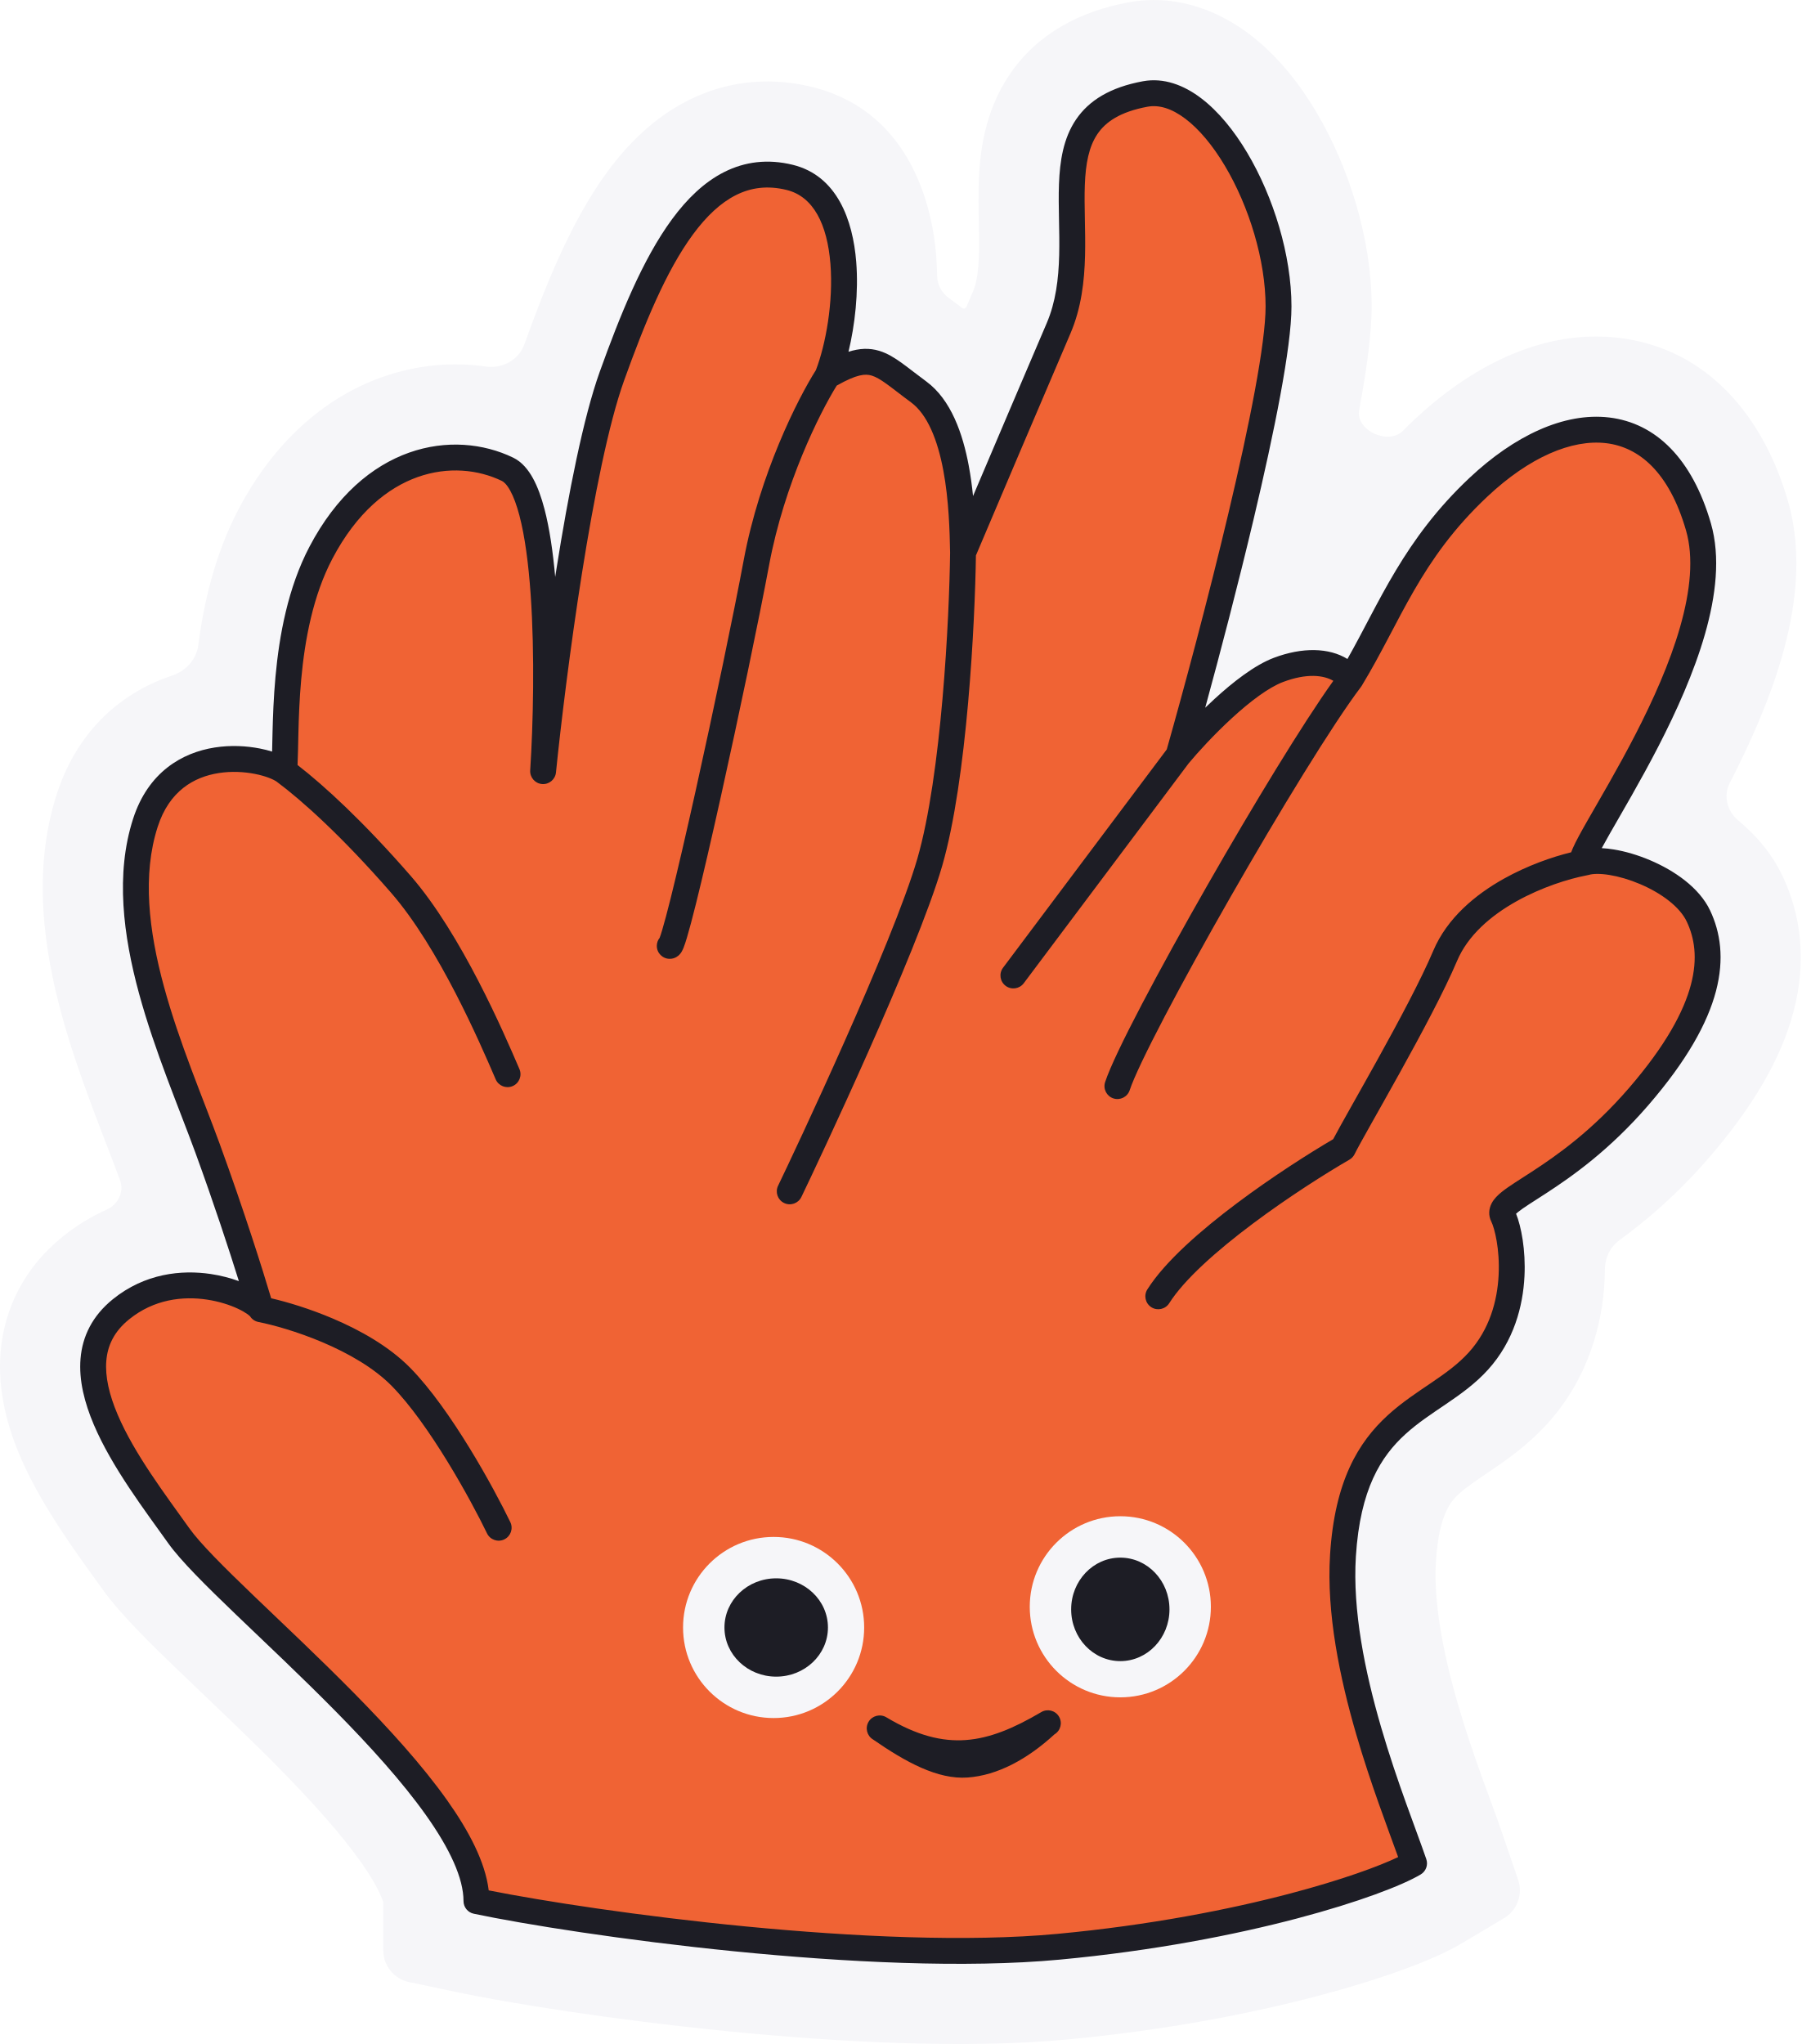
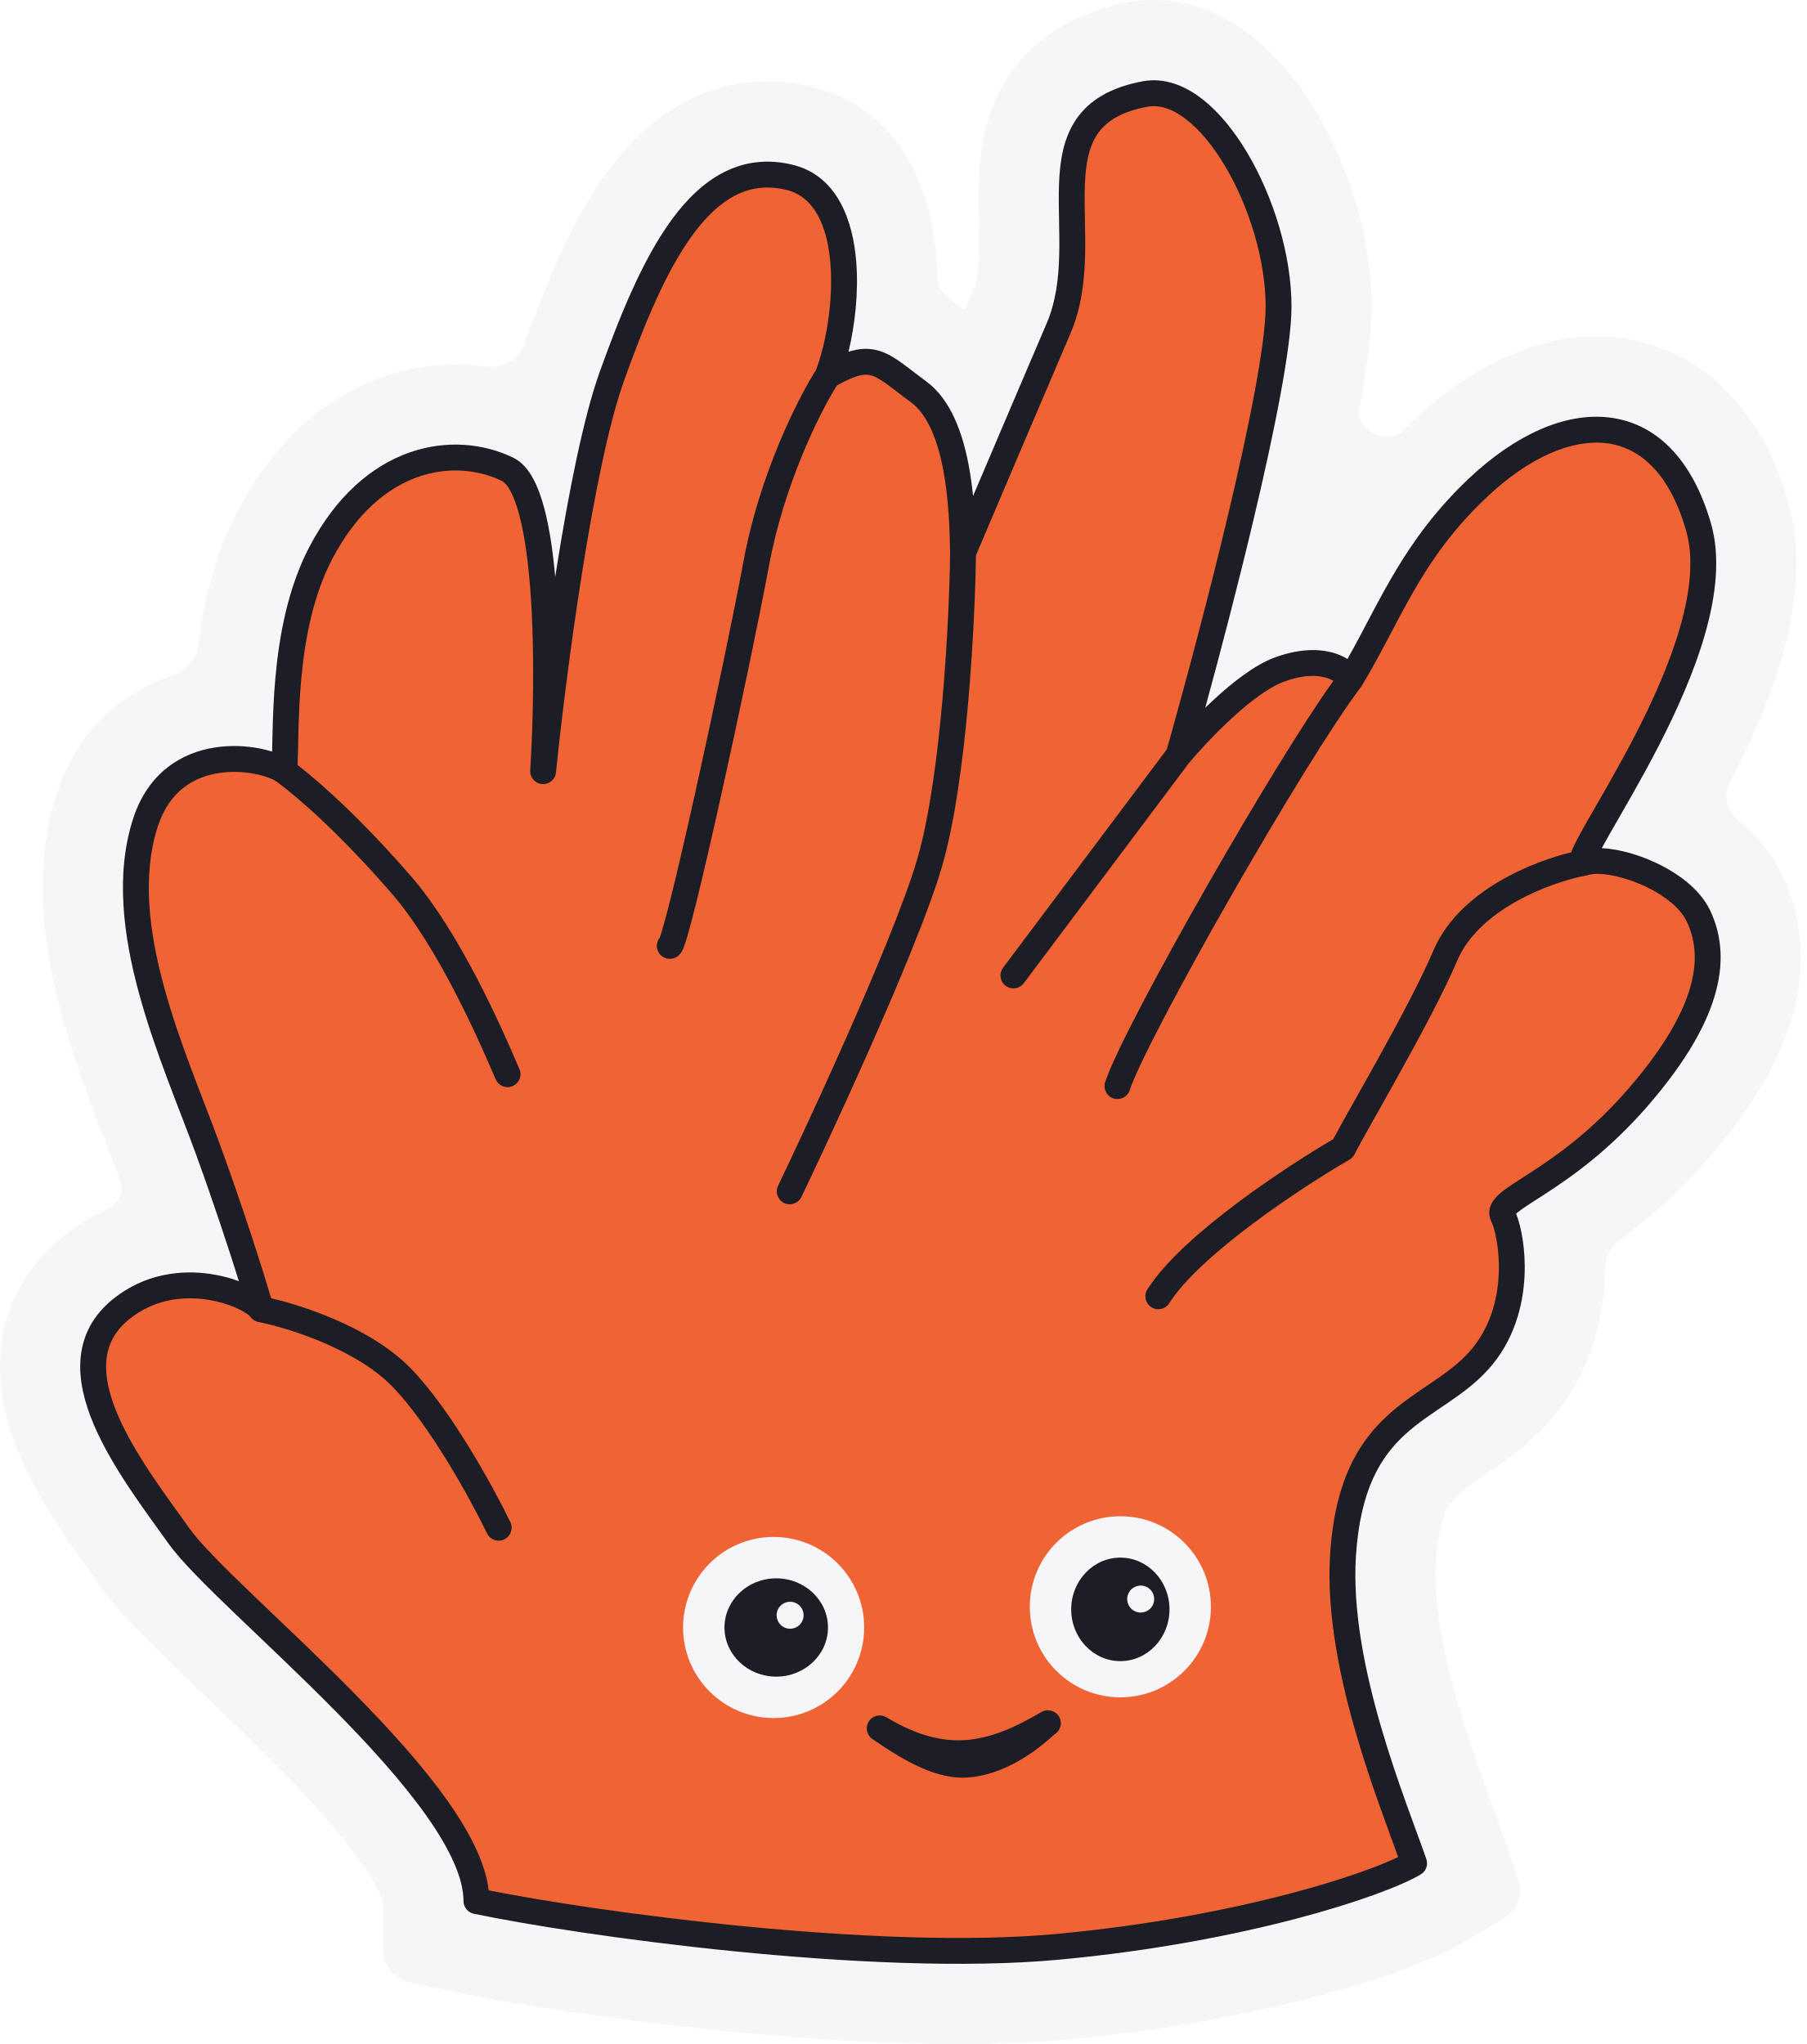
- <svg xmlns="http://www.w3.org/2000/svg" width="334" height="379" viewBox="0 0 334 379" fill="none">
-   <path d="M209.645 0.367C218.832 -1.175 226.556 2.465 231.681 6.349C236.888 10.296 240.967 15.559 244.026 20.697C250.087 30.877 254.336 44.297 254.336 56.825C254.336 62.17 253.281 69.196 252.021 76.006C251.317 79.806 257.42 82.617 260.138 79.87C260.844 79.156 261.57 78.448 262.317 77.746C272.04 68.611 285.46 60.901 300.126 62.642C316.736 64.615 327.054 77.434 331.521 92.906C334.463 103.094 332.763 113.532 330.43 121.68C328.006 130.15 324.229 138.391 320.711 145.221C319.499 147.574 320.268 150.443 322.307 152.129C325.509 154.777 328.516 158.184 330.552 162.506C333.911 169.635 335.043 178.121 332.557 187.565C330.21 196.48 324.87 205.415 316.87 214.668C310.897 221.577 305.077 226.454 300.265 229.966C298.56 231.21 297.594 233.219 297.58 235.329C297.575 236.03 297.555 236.73 297.52 237.427C297.132 245.137 294.746 255.305 286.957 263.925C283.276 267.997 279.183 270.811 276.506 272.63C273.415 274.731 271.955 275.69 270.591 276.934C269.261 278.147 266.823 280.409 266.249 289.517C265.779 296.969 267.519 306.336 270.353 316.068C273.246 326.001 276.334 333.477 278.536 339.91L281.496 348.561C282.415 351.246 281.328 354.206 278.891 355.659L271.036 360.339C265.756 363.485 255.953 367.028 244.302 370.1C232.051 373.331 216.183 376.451 197.89 378.163C160.708 381.645 104.053 373.451 84.789 369.4L75.837 367.517C73.06 366.933 71.072 364.483 71.072 361.645V352.499C71.072 353.239 71.044 351.077 66.849 345.166C63.155 339.96 57.831 334.034 51.68 327.788C45.547 321.561 39.237 315.653 33.456 310.104C28.305 305.16 22.384 299.42 19.07 294.765C15.405 289.617 7.881 279.807 3.698 269.958C1.532 264.855 -0.504 258.106 0.111 250.697C0.789 242.539 4.583 235 11.557 229.351C14.226 227.19 16.991 225.537 19.768 224.298C21.861 223.365 23.055 221.019 22.27 218.866C19.642 211.663 14.562 199.623 11.428 188.121C8.253 176.464 5.883 161.634 10.523 147.255C14.484 134.983 23.049 128.195 31.91 125.264C34.445 124.425 36.416 122.297 36.761 119.649C37.759 111.999 39.783 102.893 44.215 94.454C50.649 82.202 59.938 73.793 70.882 69.913C77.357 67.617 83.949 67.083 90.123 67.968C93.149 68.403 96.188 66.744 97.222 63.868C100.883 53.687 105.717 41.222 112.646 31.811C116.216 26.962 121.062 21.903 127.613 18.608C134.369 15.21 141.966 14.194 149.795 15.942L150.554 16.12L151.405 16.342C169.056 21.195 172.893 38.674 173.586 47.372C173.686 48.625 173.744 49.889 173.763 51.158C173.788 52.787 174.605 54.306 175.926 55.258C176.805 55.892 177.693 56.574 178.382 57.102C178.66 57.315 179.065 57.208 179.203 56.886C179.613 55.926 180.014 54.987 180.406 54.074C181.006 52.672 181.433 50.576 181.526 46.926C181.572 45.106 181.535 43.245 181.49 40.948C181.448 38.814 181.395 36.175 181.494 33.553C181.68 28.612 182.429 20.885 187.186 13.846C192.443 6.069 200.479 2.058 209.206 0.444L209.645 0.367Z" fill="#F6F6F9" />
-   <path d="M196.28 360.968C161.674 364.208 107.019 356.426 88.343 352.499C88.343 332.471 41.79 296.899 33.139 284.748C24.487 272.597 9.244 253.45 22.427 242.772C32.974 234.23 46.734 240.195 48.382 242.772C47.146 238.476 43.438 226.497 38.495 212.947C32.315 196.009 20.78 171.707 26.959 152.56C31.903 137.243 48.718 140.164 52.7 142.987C53.25 136.482 51.925 116.918 59.505 102.484C68.981 84.442 84.224 82.232 94.111 87.019C102.021 90.848 101.801 125.927 100.702 142.987C102.488 125.436 107.541 86.209 113.474 69.713C120.889 49.093 129.953 28.842 146.431 32.892C159.615 36.132 157.417 59.649 153.435 69.713C161.873 64.782 163.109 67.359 170.326 72.659C177.987 78.284 178.428 94.751 178.565 102.484C181.999 94.383 190.348 74.721 196.28 60.876C203.696 43.57 190.101 21.541 212.347 17.427C224.294 15.218 237.066 38.783 237.066 56.826C237.066 71.26 224.706 118.317 218.527 140.041C222.097 135.746 230.804 126.565 237.066 124.208C243.328 121.852 248.175 122.959 250.448 125.905C257.451 114.346 261.29 102.41 274.143 90.333C290.21 75.236 308.337 74.868 314.929 97.697C321.416 120.167 289.989 160.116 293.712 159.963C293.781 159.95 293.85 159.937 293.918 159.925C298.862 158.452 311.633 162.87 314.929 169.866C318.224 176.862 317.812 187.172 303.805 203.374C289.798 219.575 277.027 222.152 278.675 225.466C280.323 228.78 282.795 242.772 274.143 252.346C265.492 261.919 250.661 262.287 249.013 288.43C247.694 309.344 258.625 335.07 262.196 345.503C256.016 349.185 230.886 357.727 196.28 360.968Z" fill="#F06334" />
-   <path d="M234.666 56.826C234.666 48.292 231.621 38.309 227.125 30.759C224.882 26.991 222.355 23.961 219.801 22.026C217.247 20.09 214.883 19.398 212.784 19.786C207.662 20.733 204.994 22.622 203.481 24.861C201.899 27.202 201.299 30.32 201.149 34.295C201.075 36.261 201.111 38.342 201.155 40.56C201.198 42.756 201.248 45.08 201.188 47.426C201.069 52.116 200.513 57.088 198.485 61.821C192.657 75.422 184.494 94.644 180.956 102.991C180.787 115.185 179.343 144.547 174.689 160.593C172.329 168.728 166.526 182.556 161.003 195.004C155.457 207.504 150.112 218.796 148.592 221.945C148.016 223.138 146.582 223.639 145.389 223.063C144.196 222.487 143.696 221.054 144.271 219.86C145.773 216.75 151.096 205.505 156.618 193.059C162.164 180.559 167.828 167.027 170.082 159.256C174.59 143.714 176.026 114.425 176.166 102.484C176.097 98.614 175.949 92.769 174.909 87.223C173.838 81.51 171.94 76.82 168.906 74.592C167.981 73.913 167.154 73.278 166.415 72.712C165.667 72.138 165.023 71.645 164.426 71.215C163.215 70.342 162.382 69.87 161.64 69.644C160.453 69.282 158.903 69.367 155.143 71.498C151.981 76.594 145.414 89.725 142.61 104.764C140.749 114.744 137.034 132.54 133.633 147.834C131.932 155.482 130.305 162.524 129.023 167.662C128.383 170.226 127.822 172.346 127.376 173.838C127.156 174.574 126.948 175.214 126.759 175.692C126.67 175.918 126.549 176.2 126.396 176.46C126.325 176.581 126.185 176.804 125.967 177.027C125.825 177.173 125.208 177.788 124.185 177.788C122.86 177.788 121.786 176.714 121.786 175.39C121.786 174.824 121.982 174.304 122.309 173.894C122.42 173.609 122.578 173.14 122.779 172.464C123.193 171.08 123.733 169.046 124.368 166.501C125.635 161.422 127.252 154.426 128.95 146.792C132.345 131.525 136.046 113.788 137.893 103.884C140.885 87.841 147.928 73.922 151.28 68.632C153.103 63.907 154.542 56.002 153.979 48.934C153.392 41.572 150.813 36.439 145.859 35.221C142.291 34.344 139.22 34.786 136.45 36.18C133.621 37.603 130.981 40.085 128.486 43.473C123.466 50.291 119.445 60.197 115.73 70.525C112.85 78.533 110.132 92.256 107.902 106.329C105.682 120.341 103.977 134.491 103.088 143.23C102.956 144.53 101.807 145.486 100.504 145.378C99.201 145.269 98.225 144.137 98.309 142.833C98.854 134.369 99.179 121.448 98.392 110.208C97.998 104.577 97.331 99.471 96.312 95.589C95.802 93.646 95.227 92.102 94.609 90.981C93.976 89.831 93.421 89.349 93.065 89.177C88.677 87.053 83.059 86.464 77.455 88.451C71.879 90.428 66.131 95.026 61.629 103.599C58.054 110.406 56.529 118.54 55.855 125.926C55.52 129.601 55.399 133.045 55.328 136.001C55.275 138.218 55.248 140.248 55.173 141.851C60.158 145.703 67.463 152.424 76.145 162.4C85.591 173.255 93.478 191.638 96.246 198.072L96.314 198.23C96.838 199.447 96.276 200.858 95.059 201.382C93.842 201.906 92.431 201.343 91.907 200.126L91.839 199.968C88.996 193.36 81.386 175.731 72.526 165.549C63.398 155.06 55.934 148.372 51.301 144.935C50.683 144.502 49.259 143.887 47.235 143.492C45.253 143.106 42.906 142.974 40.561 143.341C35.981 144.056 31.391 146.639 29.242 153.297C26.367 162.203 27.563 172.514 30.406 182.951C33.256 193.41 37.594 203.48 40.748 212.125C45.257 224.483 48.741 235.545 50.279 240.726C53.251 241.414 57.398 242.654 61.689 244.476C66.7 246.604 72.105 249.607 76.045 253.608C83.596 261.278 91.594 275.956 94.623 282.233C95.198 283.426 94.699 284.859 93.506 285.435C92.313 286.011 90.878 285.511 90.302 284.317C87.289 278.074 79.576 264.033 72.627 256.974C69.316 253.612 64.56 250.907 59.814 248.892C55.093 246.888 50.577 245.647 47.92 245.126C47.277 245 46.714 244.616 46.361 244.064C46.4 244.126 46.298 243.964 45.839 243.639C45.424 243.345 44.84 243.003 44.099 242.657C42.617 241.964 40.635 241.312 38.385 240.974C33.888 240.299 28.55 240.9 23.937 244.636C21.152 246.891 19.949 249.488 19.713 252.326C19.469 255.267 20.256 258.628 21.803 262.27C24.917 269.603 30.675 277.152 35.092 283.356C37.095 286.169 41.435 290.499 47.076 295.913C52.629 301.243 59.303 307.497 65.695 313.987C72.083 320.473 78.279 327.285 82.891 333.783C86.921 339.464 89.98 345.231 90.617 350.515C110.696 354.517 162.842 361.689 196.056 358.579C213.222 356.972 228.026 354.05 239.286 351.081C248.793 348.574 255.637 346.066 259.244 344.343C257.343 339.054 254.145 330.76 251.468 321.568C248.428 311.132 245.933 299.154 246.619 288.279C247.477 274.657 251.831 267.423 257.335 262.402C259.99 259.98 262.881 258.108 265.45 256.362C268.077 254.577 270.412 252.897 272.364 250.737C276.208 246.483 277.636 241.185 277.875 236.438C278.118 231.61 277.117 227.721 276.527 226.534C275.945 225.364 276.043 224.149 276.58 223.119C277.032 222.253 277.766 221.566 278.425 221.032C279.739 219.966 281.822 218.699 284.061 217.242C288.705 214.219 295.193 209.666 301.991 201.805C308.856 193.864 312.219 187.556 313.535 182.557C314.832 177.631 314.169 173.882 312.759 170.888C311.485 168.185 308.127 165.638 304.103 163.927C302.15 163.097 300.173 162.522 298.438 162.24C296.646 161.948 295.336 162.004 294.602 162.223C294.46 162.265 294.288 162.306 294.093 162.333C290.901 162.947 285.893 164.483 281.166 167.129C276.381 169.807 272.163 173.463 270.172 178.166C267.808 183.75 263.524 191.742 259.628 198.773C255.668 205.92 252.161 211.988 251.164 214.009C250.955 214.433 250.623 214.786 250.214 215.023C245.839 217.555 238.874 221.962 232.27 226.909C225.583 231.918 219.571 237.259 216.797 241.645C216.089 242.764 214.607 243.098 213.487 242.391C212.368 241.682 212.034 240.201 212.742 239.081C216.032 233.881 222.696 228.087 229.394 223.07C235.873 218.216 242.669 213.883 247.198 211.229C248.564 208.622 251.921 202.787 255.432 196.449C259.343 189.39 263.504 181.61 265.754 176.295C268.331 170.209 273.58 165.877 278.822 162.943C283.223 160.479 287.817 158.889 291.326 158.031C291.421 157.764 291.526 157.513 291.623 157.291C292.173 156.034 293.136 154.288 294.285 152.271C296.632 148.151 299.965 142.543 303.225 136.215C306.483 129.888 309.607 122.952 311.521 116.267C313.447 109.537 314.062 103.344 312.624 98.362C309.491 87.511 303.886 82.896 297.806 82.174C291.456 81.42 283.584 84.753 275.786 92.081C263.248 103.862 259.796 115.104 252.499 127.147C252.456 127.218 252.41 127.287 252.36 127.353C247.111 134.28 237.192 150.516 228.121 166.382C223.599 174.29 219.314 182.061 215.958 188.469C212.564 194.951 210.219 199.856 209.469 202.137C209.055 203.396 207.699 204.08 206.44 203.666C205.182 203.252 204.498 201.896 204.912 200.638C205.809 197.911 208.356 192.645 211.708 186.244C215.098 179.769 219.414 171.945 223.956 164.001C232.329 149.357 241.563 134.148 247.226 126.239C245.41 125.182 242.321 124.793 237.91 126.453C235.245 127.456 231.792 130.059 228.409 133.165C225.114 136.19 222.136 139.456 220.404 141.535L189.823 182.314C189.028 183.374 187.524 183.589 186.464 182.794C185.405 181.999 185.19 180.495 185.985 179.436L216.339 138.959C219.42 128.102 223.977 111.177 227.779 95.146C229.706 87.024 231.434 79.152 232.679 72.426C233.933 65.649 234.666 60.193 234.666 56.826ZM123.389 173.128C123.385 173.129 123.38 173.132 123.375 173.133C123.38 173.132 123.385 173.129 123.389 173.128ZM123.563 173.074C123.547 173.079 123.531 173.082 123.516 173.086C123.531 173.082 123.547 173.078 123.563 173.074ZM123.903 173.008C123.842 173.015 123.783 173.024 123.726 173.035C123.784 173.024 123.843 173.015 123.903 173.008ZM124.185 172.991C124.109 172.991 124.036 172.995 123.966 173.001C124.038 172.995 124.111 172.991 124.185 172.991ZM239.464 56.826C239.464 60.675 238.653 66.514 237.397 73.299C236.132 80.134 234.383 88.091 232.448 96.253C229.565 108.407 226.253 121.062 223.471 131.228C224.023 130.693 224.589 130.159 225.164 129.63C228.592 126.483 232.625 123.316 236.221 121.963C241.49 119.98 246.415 120.08 249.841 122.189C255.775 111.727 260.301 100.046 272.5 88.584C280.769 80.816 289.994 76.416 298.372 77.41C307.02 78.438 313.774 85.053 317.233 97.031C319.038 103.284 318.158 110.512 316.133 117.587C314.095 124.707 310.811 131.962 307.489 138.412C304.168 144.86 300.748 150.616 298.453 154.645C297.884 155.643 297.396 156.517 296.995 157.263C297.725 157.3 298.47 157.385 299.209 157.505C301.361 157.856 303.709 158.547 305.979 159.512C310.401 161.392 315.077 164.551 317.099 168.844C318.984 172.846 319.762 177.751 318.175 183.779C316.608 189.733 312.762 196.682 305.62 204.943C298.41 213.281 291.51 218.118 286.678 221.263C284.18 222.889 282.502 223.902 281.448 224.757C281.307 224.872 281.196 224.968 281.11 225.049C282.06 227.404 282.914 231.783 282.667 236.679C282.391 242.149 280.729 248.634 275.922 253.953C273.549 256.58 270.785 258.536 268.146 260.329C265.45 262.162 262.908 263.811 260.568 265.946C256.082 270.038 252.196 276.06 251.407 288.581C250.774 298.621 253.085 309.962 256.074 320.226C259.071 330.518 262.623 339.34 264.466 344.726C264.833 345.799 264.398 346.982 263.424 347.563C260.03 349.585 251.928 352.71 240.509 355.72C229.008 358.753 213.944 361.722 196.503 363.355C161.54 366.629 106.607 358.791 87.849 354.846C86.739 354.613 85.944 353.633 85.944 352.498C85.944 348.29 83.435 342.841 78.978 336.56C74.59 330.376 68.607 323.78 62.276 317.352C55.948 310.927 49.362 304.757 43.753 299.374C38.232 294.075 33.508 289.401 31.185 286.139C26.951 280.192 20.761 272.092 17.387 264.145C15.689 260.147 14.597 255.959 14.932 251.928C15.275 247.793 17.111 243.992 20.918 240.908C26.852 236.102 33.666 235.414 39.098 236.23C40.999 236.515 42.758 236.988 44.292 237.549C42.476 231.738 39.657 223.131 36.241 213.769C33.215 205.476 28.696 194.926 25.778 184.212C22.853 173.477 21.372 162.064 24.677 151.823C27.471 143.164 33.76 139.549 39.819 138.601C42.794 138.136 45.707 138.306 48.152 138.783C48.951 138.939 49.725 139.132 50.453 139.357C50.477 138.335 50.5 137.177 50.531 135.886C50.603 132.893 50.728 129.324 51.078 125.491C51.774 117.86 53.377 108.995 57.382 101.369C62.355 91.899 68.966 86.371 75.852 83.929C82.71 81.498 89.657 82.197 95.156 84.86C96.778 85.645 97.947 87.097 98.811 88.666C99.691 90.262 100.388 92.221 100.952 94.371C101.89 97.945 102.526 102.305 102.945 106.972C103.018 106.507 103.09 106.043 103.163 105.579C105.39 91.527 108.164 77.388 111.216 68.901C114.917 58.609 119.137 48.079 124.623 40.629C127.38 36.884 130.559 33.773 134.295 31.894C138.091 29.985 142.332 29.414 147.004 30.562C155.232 32.585 158.146 40.831 158.761 48.553C159.21 54.193 158.524 60.262 157.326 65.226C159.345 64.582 161.177 64.488 163.038 65.054C164.561 65.519 165.918 66.376 167.232 67.323C167.897 67.802 168.6 68.342 169.333 68.904C170.076 69.474 170.867 70.079 171.746 70.725C176.373 74.123 178.525 80.479 179.624 86.339C179.977 88.222 180.234 90.127 180.422 91.974C184.445 82.501 189.867 69.753 194.076 59.931C195.755 56.011 196.28 51.74 196.393 47.304C196.449 45.086 196.402 42.875 196.358 40.655C196.315 38.457 196.275 36.24 196.355 34.114C196.514 29.904 197.15 25.661 199.506 22.174C201.933 18.585 205.91 16.178 211.911 15.068C215.786 14.352 219.497 15.776 222.698 18.202C225.899 20.627 228.805 24.202 231.247 28.304C236.124 36.496 239.464 47.317 239.464 56.826ZM123.692 173.041C123.648 173.051 123.605 173.063 123.563 173.074C123.606 173.063 123.648 173.051 123.692 173.041Z" fill="#1D1D25" />
-   <circle cx="143.443" cy="301.77" r="16.791" fill="#F6F6F9" />
-   <circle cx="207.729" cy="297.932" r="16.791" fill="#F6F6F9" />
-   <ellipse cx="207.729" cy="298.412" rx="9.115" ry="9.595" fill="#1D1D25" />
-   <ellipse cx="143.923" cy="301.77" rx="9.595" ry="9.115" fill="#1D1D25" />
-   <path d="M193.077 317.455C194.218 316.782 195.689 317.161 196.362 318.302C197.035 319.443 196.656 320.914 195.515 321.587C190.458 326.23 184.943 329.189 179.424 329.588C173.844 329.991 167.91 326.709 161.879 322.538C160.743 321.857 160.374 320.383 161.055 319.247C161.736 318.111 163.209 317.742 164.346 318.423C170.026 321.827 174.696 322.956 179.071 322.64C183.505 322.319 187.925 320.496 193.077 317.455Z" fill="#1D1D25" />
+ <svg xmlns="http://www.w3.org/2000/svg" width="114" height="129" viewBox="0 0 114 129" fill="none">
+   <path d="M71.355 0.125C74.482 -0.4 77.111 0.839 78.855 2.161C80.628 3.504 82.016 5.296 83.057 7.045C85.12 10.509 86.566 15.077 86.566 19.342C86.566 21.161 86.207 23.552 85.778 25.87C85.539 27.163 87.616 28.12 88.541 27.185C88.781 26.942 89.028 26.701 89.283 26.462C92.592 23.353 97.159 20.729 102.151 21.322C107.805 21.993 111.317 26.356 112.837 31.622C113.838 35.09 113.26 38.643 112.466 41.416C111.641 44.299 110.355 47.104 109.158 49.429C108.745 50.229 109.007 51.206 109.701 51.78C110.791 52.681 111.814 53.841 112.507 55.312C113.65 57.738 114.036 60.627 113.19 63.841C112.391 66.875 110.573 69.917 107.85 73.066C105.817 75.418 103.836 77.078 102.199 78.273C101.618 78.697 101.289 79.38 101.285 80.099C101.283 80.337 101.276 80.576 101.264 80.813C101.132 83.437 100.32 86.898 97.669 89.832C96.416 91.218 95.023 92.175 94.112 92.795C93.06 93.51 92.563 93.836 92.099 94.259C91.646 94.672 90.816 95.442 90.621 98.542C90.461 101.079 91.053 104.267 92.018 107.579C93.002 110.96 94.053 113.505 94.803 115.695L95.811 118.639C96.123 119.553 95.753 120.561 94.924 121.055L92.25 122.648C90.453 123.719 87.117 124.925 83.151 125.97C78.981 127.07 73.58 128.132 67.354 128.715C54.699 129.9 35.416 127.111 28.859 125.732L25.812 125.091C24.867 124.892 24.19 124.058 24.19 123.092V119.979C24.19 120.231 24.18 119.495 22.753 117.483C21.496 115.712 19.684 113.695 17.59 111.569C15.502 109.449 13.355 107.438 11.387 105.549C9.634 103.867 7.619 101.913 6.491 100.329C5.243 98.576 2.682 95.237 1.259 91.885C0.521 90.148 -0.172 87.851 0.038 85.329C0.269 82.553 1.56 79.987 3.934 78.064C4.842 77.328 5.783 76.766 6.728 76.344C7.441 76.026 7.847 75.228 7.58 74.495C6.685 72.043 4.956 67.945 3.89 64.031C2.809 60.063 2.002 55.015 3.582 50.121C4.93 45.944 7.845 43.633 10.861 42.636C11.724 42.35 12.395 41.626 12.512 40.725C12.852 38.121 13.54 35.022 15.049 32.149C17.239 27.979 20.401 25.117 24.125 23.796C26.329 23.015 28.573 22.833 30.674 23.134C31.704 23.282 32.739 22.718 33.091 21.739C34.337 18.273 35.982 14.031 38.34 10.828C39.556 9.177 41.205 7.455 43.434 6.334C45.734 5.177 48.32 4.831 50.984 5.426L51.243 5.487L51.532 5.562C57.54 7.214 58.846 13.163 59.082 16.124C59.116 16.55 59.136 16.981 59.142 17.413C59.151 17.967 59.429 18.484 59.878 18.808C60.178 19.024 60.48 19.256 60.714 19.436C60.809 19.508 60.947 19.472 60.994 19.362C61.133 19.036 61.27 18.716 61.403 18.405C61.608 17.928 61.753 17.215 61.784 15.972C61.8 15.353 61.788 14.719 61.772 13.938C61.758 13.211 61.74 12.313 61.773 11.421C61.837 9.739 62.092 7.109 63.711 4.713C65.5 2.066 68.235 0.701 71.206 0.151L71.355 0.125Z" fill="#F6F6F9" />
+   <path d="M66.806 122.862C55.028 123.965 36.425 121.316 30.069 119.979C30.069 113.162 14.224 101.055 11.279 96.919C8.335 92.783 3.147 86.266 7.634 82.632C11.223 79.724 15.907 81.754 16.467 82.632C16.047 81.17 14.785 77.092 13.102 72.48C10.999 66.715 7.073 58.444 9.176 51.927C10.859 46.713 16.582 47.707 17.937 48.668C18.124 46.454 17.673 39.795 20.253 34.882C23.478 28.741 28.667 27.989 32.032 29.618C34.724 30.922 34.649 42.861 34.275 48.668C34.883 42.694 36.603 29.343 38.622 23.728C41.146 16.71 44.231 9.817 49.84 11.195C54.327 12.298 53.579 20.302 52.224 23.728C55.096 22.05 55.516 22.927 57.972 24.731C60.58 26.645 60.73 32.25 60.777 34.882C61.945 32.125 64.787 25.433 66.806 20.72C69.33 14.83 64.703 7.332 72.275 5.932C76.341 5.18 80.688 13.201 80.688 19.342C80.688 24.255 76.481 40.271 74.378 47.666C75.594 46.203 78.557 43.079 80.688 42.276C82.82 41.474 84.469 41.851 85.243 42.854C87.626 38.919 88.933 34.857 93.308 30.746C98.776 25.608 104.946 25.483 107.19 33.253C109.398 40.901 98.701 54.498 99.968 54.446C99.992 54.442 100.015 54.437 100.038 54.433C101.721 53.932 106.068 55.436 107.19 57.817C108.311 60.198 108.171 63.707 103.404 69.222C98.636 74.736 94.289 75.613 94.85 76.741C95.411 77.869 96.252 82.632 93.308 85.89C90.363 89.149 85.315 89.274 84.754 98.172C84.306 105.291 88.026 114.047 89.242 117.598C87.138 118.851 78.585 121.759 66.806 122.862Z" fill="#F06334" />
+   <path d="M79.871 19.342C79.871 16.437 78.835 13.039 77.305 10.47C76.541 9.187 75.681 8.156 74.812 7.497C73.942 6.838 73.138 6.603 72.423 6.735C70.68 7.057 69.772 7.7 69.257 8.462C68.718 9.259 68.514 10.32 68.463 11.673C68.438 12.342 68.45 13.05 68.465 13.806C68.48 14.553 68.497 15.344 68.477 16.142C68.436 17.738 68.247 19.431 67.556 21.042C65.573 25.671 62.794 32.214 61.59 35.055C61.533 39.205 61.041 49.199 59.457 54.66C58.654 57.43 56.679 62.136 54.799 66.373C52.911 70.628 51.092 74.471 50.575 75.543C50.379 75.949 49.891 76.119 49.485 75.924C49.079 75.728 48.908 75.24 49.104 74.833C49.615 73.775 51.427 69.948 53.307 65.711C55.194 61.456 57.122 56.851 57.889 54.206C59.424 48.916 59.912 38.947 59.96 34.882C59.936 33.565 59.886 31.576 59.532 29.688C59.168 27.743 58.522 26.147 57.489 25.389C57.174 25.158 56.893 24.942 56.641 24.749C56.386 24.553 56.167 24.386 55.964 24.239C55.552 23.942 55.268 23.782 55.016 23.704C54.612 23.581 54.084 23.61 52.805 24.336C51.728 26.07 49.493 30.54 48.539 35.658C47.905 39.055 46.641 45.112 45.483 50.318C44.904 52.921 44.35 55.318 43.914 57.067C43.697 57.939 43.505 58.661 43.354 59.169C43.279 59.419 43.208 59.637 43.144 59.8C43.113 59.877 43.072 59.973 43.02 60.061C42.996 60.102 42.948 60.178 42.874 60.255C42.826 60.304 42.616 60.513 42.268 60.513C41.817 60.513 41.451 60.148 41.451 59.697C41.451 59.505 41.518 59.328 41.629 59.188C41.667 59.091 41.721 58.931 41.789 58.701C41.93 58.23 42.114 57.538 42.33 56.672C42.761 54.943 43.311 52.562 43.889 49.963C45.045 44.767 46.305 38.73 46.933 35.359C47.952 29.898 50.349 25.161 51.49 23.36C52.11 21.752 52.6 19.061 52.408 16.656C52.209 14.15 51.331 12.403 49.645 11.988C48.43 11.69 47.385 11.84 46.442 12.315C45.479 12.799 44.581 13.643 43.731 14.797C42.023 17.118 40.654 20.489 39.39 24.004C38.41 26.73 37.484 31.401 36.725 36.191C35.97 40.96 35.39 45.776 35.087 48.751C35.042 49.194 34.651 49.519 34.208 49.482C33.764 49.445 33.432 49.06 33.46 48.616C33.646 45.735 33.756 41.337 33.489 37.511C33.355 35.595 33.127 33.857 32.781 32.535C32.607 31.874 32.411 31.349 32.201 30.967C31.986 30.576 31.797 30.412 31.676 30.353C30.182 29.63 28.27 29.43 26.363 30.106C24.465 30.779 22.508 32.344 20.976 35.262C19.759 37.579 19.24 40.347 19.011 42.861C18.897 44.112 18.855 45.284 18.831 46.29C18.813 47.045 18.804 47.736 18.779 48.281C20.475 49.593 22.962 51.88 25.917 55.276C29.132 58.97 31.816 65.228 32.758 67.417L32.781 67.471C32.96 67.885 32.768 68.366 32.354 68.544C31.94 68.722 31.46 68.531 31.282 68.117L31.258 68.063C30.291 65.814 27.701 59.813 24.685 56.348C21.578 52.777 19.038 50.501 17.46 49.331C17.25 49.184 16.766 48.974 16.077 48.84C15.402 48.709 14.603 48.664 13.805 48.788C12.246 49.032 10.684 49.911 9.953 52.177C8.974 55.209 9.381 58.718 10.349 62.271C11.319 65.831 12.795 69.258 13.869 72.2C15.403 76.407 16.589 80.172 17.113 81.936C18.125 82.17 19.536 82.592 20.996 83.212C22.702 83.936 24.542 84.958 25.883 86.32C28.453 88.931 31.175 93.927 32.206 96.063C32.402 96.469 32.232 96.957 31.826 97.153C31.419 97.349 30.931 97.179 30.735 96.772C29.71 94.648 27.085 89.868 24.719 87.466C23.592 86.321 21.974 85.401 20.358 84.715C18.751 84.033 17.214 83.61 16.31 83.433C16.091 83.39 15.899 83.259 15.779 83.072C15.793 83.093 15.758 83.038 15.602 82.927C15.46 82.827 15.262 82.71 15.009 82.593C14.505 82.357 13.83 82.135 13.065 82.02C11.534 81.79 9.717 81.995 8.147 83.266C7.199 84.034 6.79 84.918 6.71 85.883C6.626 86.885 6.894 88.029 7.421 89.268C8.481 91.764 10.44 94.334 11.944 96.445C12.626 97.403 14.103 98.876 16.023 100.719C17.913 102.533 20.184 104.662 22.36 106.871C24.534 109.079 26.643 111.397 28.212 113.609C29.584 115.543 30.625 117.505 30.842 119.304C37.676 120.666 55.425 123.107 66.73 122.049C72.572 121.502 77.611 120.507 81.444 119.497C84.68 118.644 87.009 117.79 88.236 117.203C87.59 115.403 86.501 112.58 85.59 109.451C84.555 105.899 83.706 101.822 83.939 98.121C84.232 93.484 85.713 91.022 87.587 89.313C88.49 88.489 89.475 87.852 90.349 87.257C91.243 86.65 92.037 86.078 92.702 85.343C94.01 83.895 94.496 82.092 94.578 80.476C94.661 78.832 94.32 77.509 94.119 77.105C93.921 76.707 93.954 76.293 94.137 75.943C94.291 75.648 94.541 75.414 94.765 75.232C95.212 74.869 95.921 74.438 96.683 73.942C98.264 72.913 100.472 71.364 102.786 68.688C105.122 65.985 106.267 63.838 106.715 62.136C107.157 60.46 106.931 59.184 106.451 58.165C106.017 57.245 104.874 56.378 103.505 55.796C102.84 55.513 102.167 55.317 101.576 55.221C100.967 55.122 100.521 55.141 100.271 55.215C100.223 55.23 100.164 55.244 100.098 55.253C99.011 55.462 97.307 55.985 95.698 56.885C94.069 57.797 92.634 59.041 91.956 60.642C91.151 62.542 89.693 65.263 88.367 67.656C87.019 70.088 85.826 72.154 85.486 72.842C85.415 72.986 85.302 73.106 85.163 73.187C83.674 74.049 81.303 75.549 79.055 77.233C76.78 78.937 74.733 80.755 73.789 82.248C73.548 82.629 73.044 82.743 72.663 82.502C72.282 82.261 72.168 81.757 72.409 81.376C73.529 79.606 75.797 77.633 78.077 75.926C80.282 74.274 82.595 72.799 84.136 71.895C84.602 71.008 85.744 69.022 86.939 66.865C88.27 64.462 89.686 61.814 90.452 60.005C91.329 57.934 93.116 56.459 94.9 55.46C96.398 54.622 97.962 54.081 99.156 53.789C99.188 53.698 99.224 53.612 99.257 53.537C99.444 53.109 99.772 52.515 100.163 51.828C100.962 50.426 102.096 48.517 103.206 46.363C104.315 44.21 105.378 41.849 106.029 39.574C106.685 37.283 106.895 35.175 106.405 33.479C105.338 29.786 103.431 28.215 101.361 27.97C99.2 27.713 96.521 28.847 93.867 31.341C89.599 35.351 88.424 39.178 85.941 43.277C85.926 43.301 85.91 43.325 85.893 43.347C84.107 45.705 80.731 51.231 77.643 56.631C76.104 59.323 74.646 61.968 73.504 64.149C72.349 66.355 71.55 68.025 71.295 68.801C71.154 69.229 70.692 69.462 70.264 69.322C69.836 69.18 69.603 68.719 69.744 68.291C70.049 67.363 70.916 65.57 72.057 63.391C73.211 61.188 74.68 58.525 76.226 55.821C79.076 50.836 82.219 45.66 84.146 42.968C83.528 42.608 82.477 42.476 80.975 43.041C80.068 43.382 78.893 44.268 77.742 45.325C76.62 46.355 75.606 47.466 75.017 48.174L64.608 62.054C64.338 62.415 63.826 62.488 63.465 62.217C63.104 61.947 63.031 61.435 63.302 61.074L73.633 47.297C74.682 43.602 76.233 37.841 77.527 32.385C78.183 29.62 78.771 26.941 79.195 24.651C79.622 22.345 79.871 20.488 79.871 19.342ZM41.997 58.927C41.995 58.928 41.994 58.928 41.992 58.929C41.994 58.928 41.995 58.928 41.997 58.927ZM42.056 58.909C42.05 58.91 42.045 58.911 42.04 58.913C42.045 58.912 42.05 58.91 42.056 58.909ZM42.172 58.886C42.151 58.889 42.131 58.892 42.111 58.895C42.131 58.892 42.151 58.889 42.172 58.886ZM42.268 58.881C42.242 58.881 42.217 58.882 42.193 58.884C42.218 58.882 42.242 58.881 42.268 58.881ZM81.504 19.342C81.504 20.652 81.228 22.639 80.8 24.949C80.37 27.275 79.775 29.983 79.116 32.761C78.135 36.898 77.007 41.206 76.061 44.666C76.249 44.484 76.441 44.302 76.637 44.122C77.804 43.051 79.176 41.973 80.4 41.512C82.194 40.837 83.87 40.871 85.036 41.589C87.056 38.028 88.596 34.053 92.749 30.151C95.563 27.507 98.703 26.009 101.554 26.348C104.498 26.698 106.796 28.95 107.974 33.026C108.588 35.154 108.289 37.615 107.599 40.023C106.905 42.446 105.788 44.916 104.657 47.111C103.527 49.306 102.363 51.265 101.582 52.636C101.388 52.976 101.222 53.273 101.085 53.527C101.334 53.54 101.587 53.569 101.839 53.61C102.572 53.729 103.371 53.964 104.143 54.293C105.648 54.932 107.24 56.008 107.928 57.469C108.57 58.831 108.835 60.501 108.294 62.552C107.761 64.579 106.452 66.944 104.021 69.756C101.567 72.594 99.219 74.24 97.574 75.311C96.724 75.864 96.153 76.209 95.794 76.5C95.746 76.539 95.708 76.572 95.679 76.599C96.002 77.401 96.293 78.891 96.209 80.558C96.115 82.42 95.549 84.627 93.913 86.438C93.105 87.332 92.165 87.997 91.266 88.608C90.349 89.231 89.484 89.793 88.687 90.519C87.16 91.912 85.838 93.962 85.569 98.224C85.354 101.641 86.14 105.501 87.157 108.995C88.178 112.498 89.386 115.501 90.014 117.334C90.139 117.699 89.991 118.102 89.659 118.299C88.504 118.988 85.746 120.051 81.86 121.076C77.945 122.108 72.818 123.119 66.882 123.674C54.982 124.789 36.285 122.121 29.9 120.778C29.522 120.699 29.252 120.365 29.252 119.979C29.252 118.547 28.398 116.692 26.881 114.554C25.387 112.45 23.351 110.204 21.196 108.017C19.042 105.829 16.801 103.73 14.892 101.897C13.012 100.094 11.405 98.503 10.614 97.392C9.173 95.368 7.066 92.611 5.918 89.906C5.34 88.546 4.968 87.12 5.082 85.748C5.199 84.341 5.824 83.047 7.119 81.997C9.139 80.361 11.459 80.127 13.307 80.405C13.954 80.502 14.553 80.663 15.075 80.854C14.457 78.876 13.497 75.947 12.335 72.76C11.305 69.937 9.767 66.346 8.774 62.7C7.778 59.046 7.274 55.161 8.399 51.676C9.35 48.728 11.49 47.498 13.553 47.175C14.565 47.017 15.557 47.075 16.389 47.237C16.661 47.29 16.924 47.356 17.172 47.433C17.18 47.085 17.188 46.691 17.199 46.251C17.223 45.232 17.266 44.018 17.385 42.713C17.622 40.116 18.167 37.098 19.53 34.503C21.223 31.279 23.473 29.398 25.817 28.567C28.151 27.739 30.515 27.977 32.387 28.884C32.939 29.151 33.337 29.645 33.631 30.179C33.931 30.723 34.168 31.389 34.36 32.121C34.679 33.337 34.896 34.822 35.038 36.41C35.063 36.252 35.088 36.094 35.113 35.936C35.87 31.153 36.815 26.34 37.853 23.452C39.113 19.949 40.55 16.364 42.416 13.829C43.355 12.554 44.437 11.495 45.709 10.856C47.001 10.206 48.444 10.012 50.034 10.402C52.835 11.091 53.827 13.898 54.036 16.526C54.189 18.446 53.955 20.511 53.547 22.201C54.235 21.982 54.858 21.95 55.492 22.142C56.01 22.3 56.472 22.592 56.919 22.915C57.145 23.078 57.385 23.262 57.634 23.453C57.887 23.647 58.156 23.853 58.456 24.073C60.03 25.229 60.763 27.393 61.137 29.387C61.257 30.028 61.344 30.676 61.408 31.305C62.778 28.081 64.623 23.742 66.056 20.399C66.627 19.064 66.806 17.611 66.844 16.101C66.864 15.346 66.847 14.593 66.833 13.838C66.818 13.09 66.804 12.335 66.832 11.611C66.886 10.178 67.102 8.734 67.904 7.548C68.73 6.326 70.084 5.507 72.126 5.129C73.445 4.885 74.708 5.37 75.798 6.195C76.887 7.021 77.876 8.238 78.707 9.634C80.368 12.422 81.504 16.105 81.504 19.342ZM42.1 58.898C42.085 58.901 42.07 58.905 42.056 58.909C42.07 58.905 42.085 58.901 42.1 58.898Z" fill="#1D1D25" />
+   <ellipse cx="48.822" cy="102.713" rx="5.715" ry="5.715" fill="#F6F6F9" />
+   <ellipse cx="70.703" cy="101.407" rx="5.715" ry="5.715" fill="#F6F6F9" />
+   <ellipse cx="70.703" cy="101.57" rx="3.102" ry="3.266" fill="#1D1D25" />
+   <ellipse cx="48.986" cy="102.713" rx="3.266" ry="3.102" fill="#1D1D25" />
+   <ellipse cx="71.987" cy="100.919" rx="0.851" ry="0.851" fill="#F6F6F9" />
+   <ellipse cx="49.863" cy="101.94" rx="0.851" ry="0.851" fill="#F6F6F9" />
+   <path d="M65.716 108.051C66.104 107.822 66.605 107.951 66.834 108.34C67.063 108.728 66.934 109.229 66.546 109.458C64.825 111.038 62.948 112.045 61.069 112.181C59.17 112.318 57.15 111.201 55.098 109.781C54.711 109.55 54.585 109.048 54.817 108.661C55.049 108.275 55.55 108.149 55.937 108.381C57.87 109.539 59.46 109.924 60.949 109.816C62.458 109.707 63.962 109.086 65.716 108.051Z" fill="#1D1D25" />
</svg>
